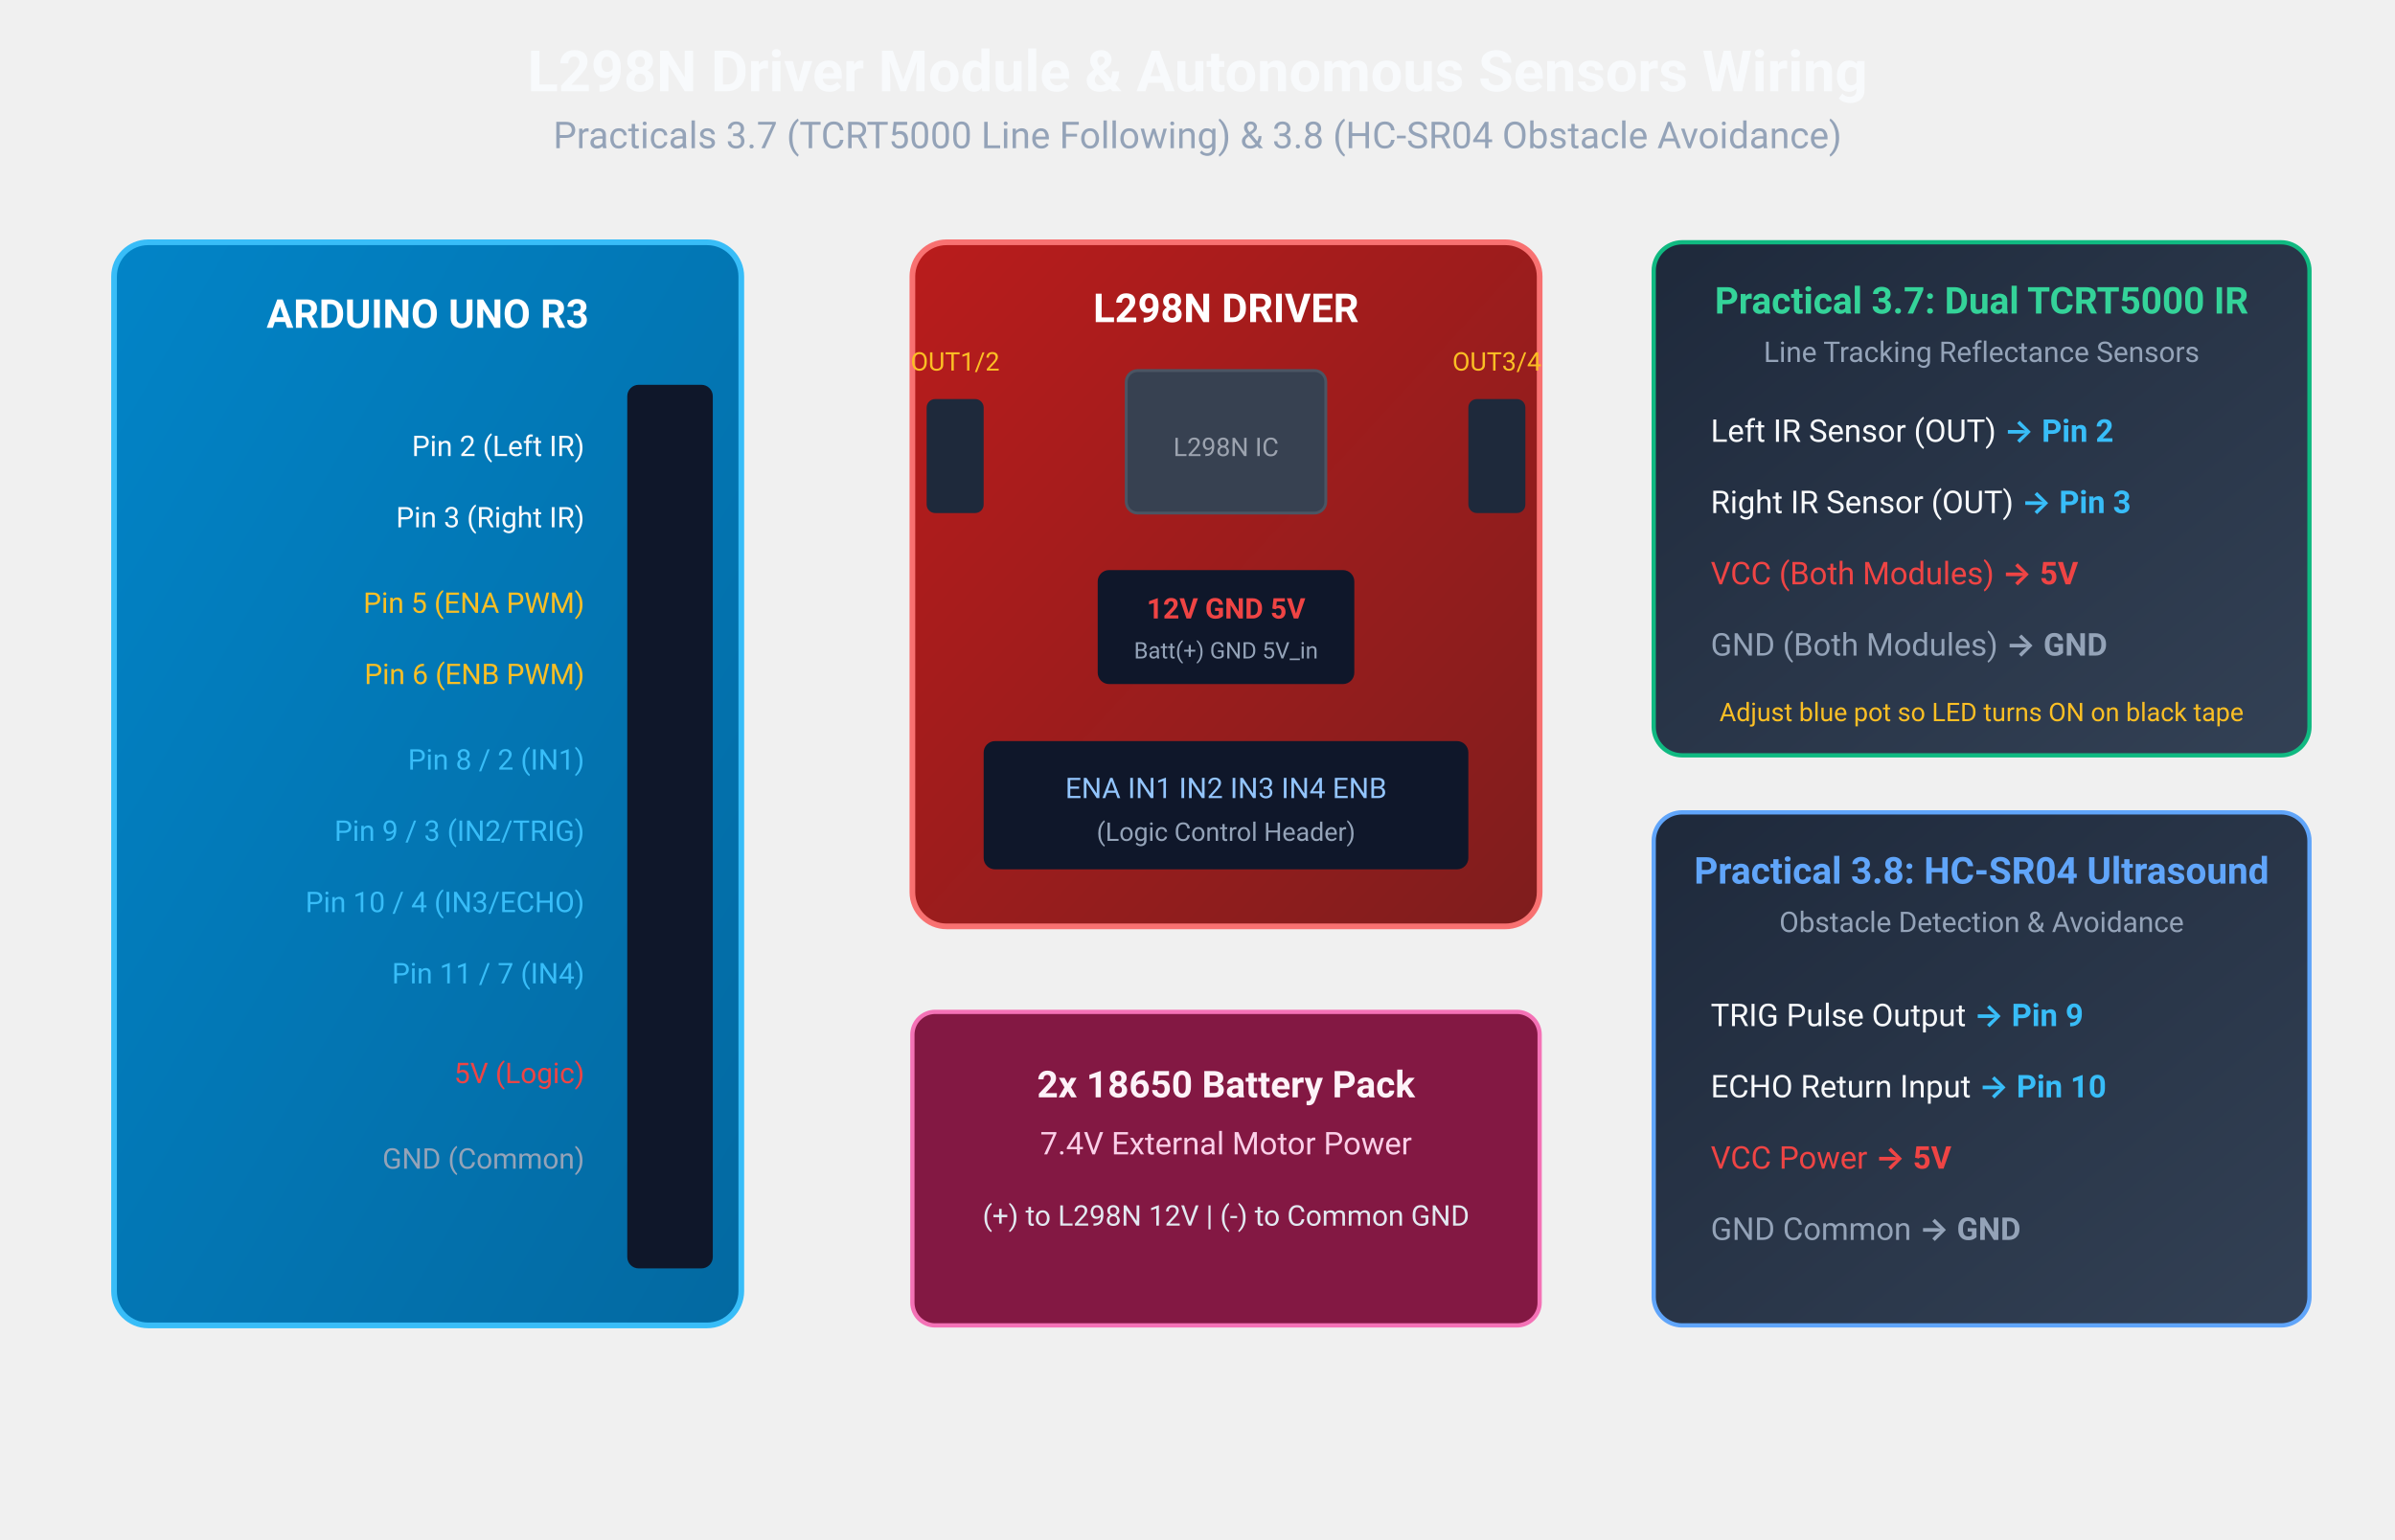
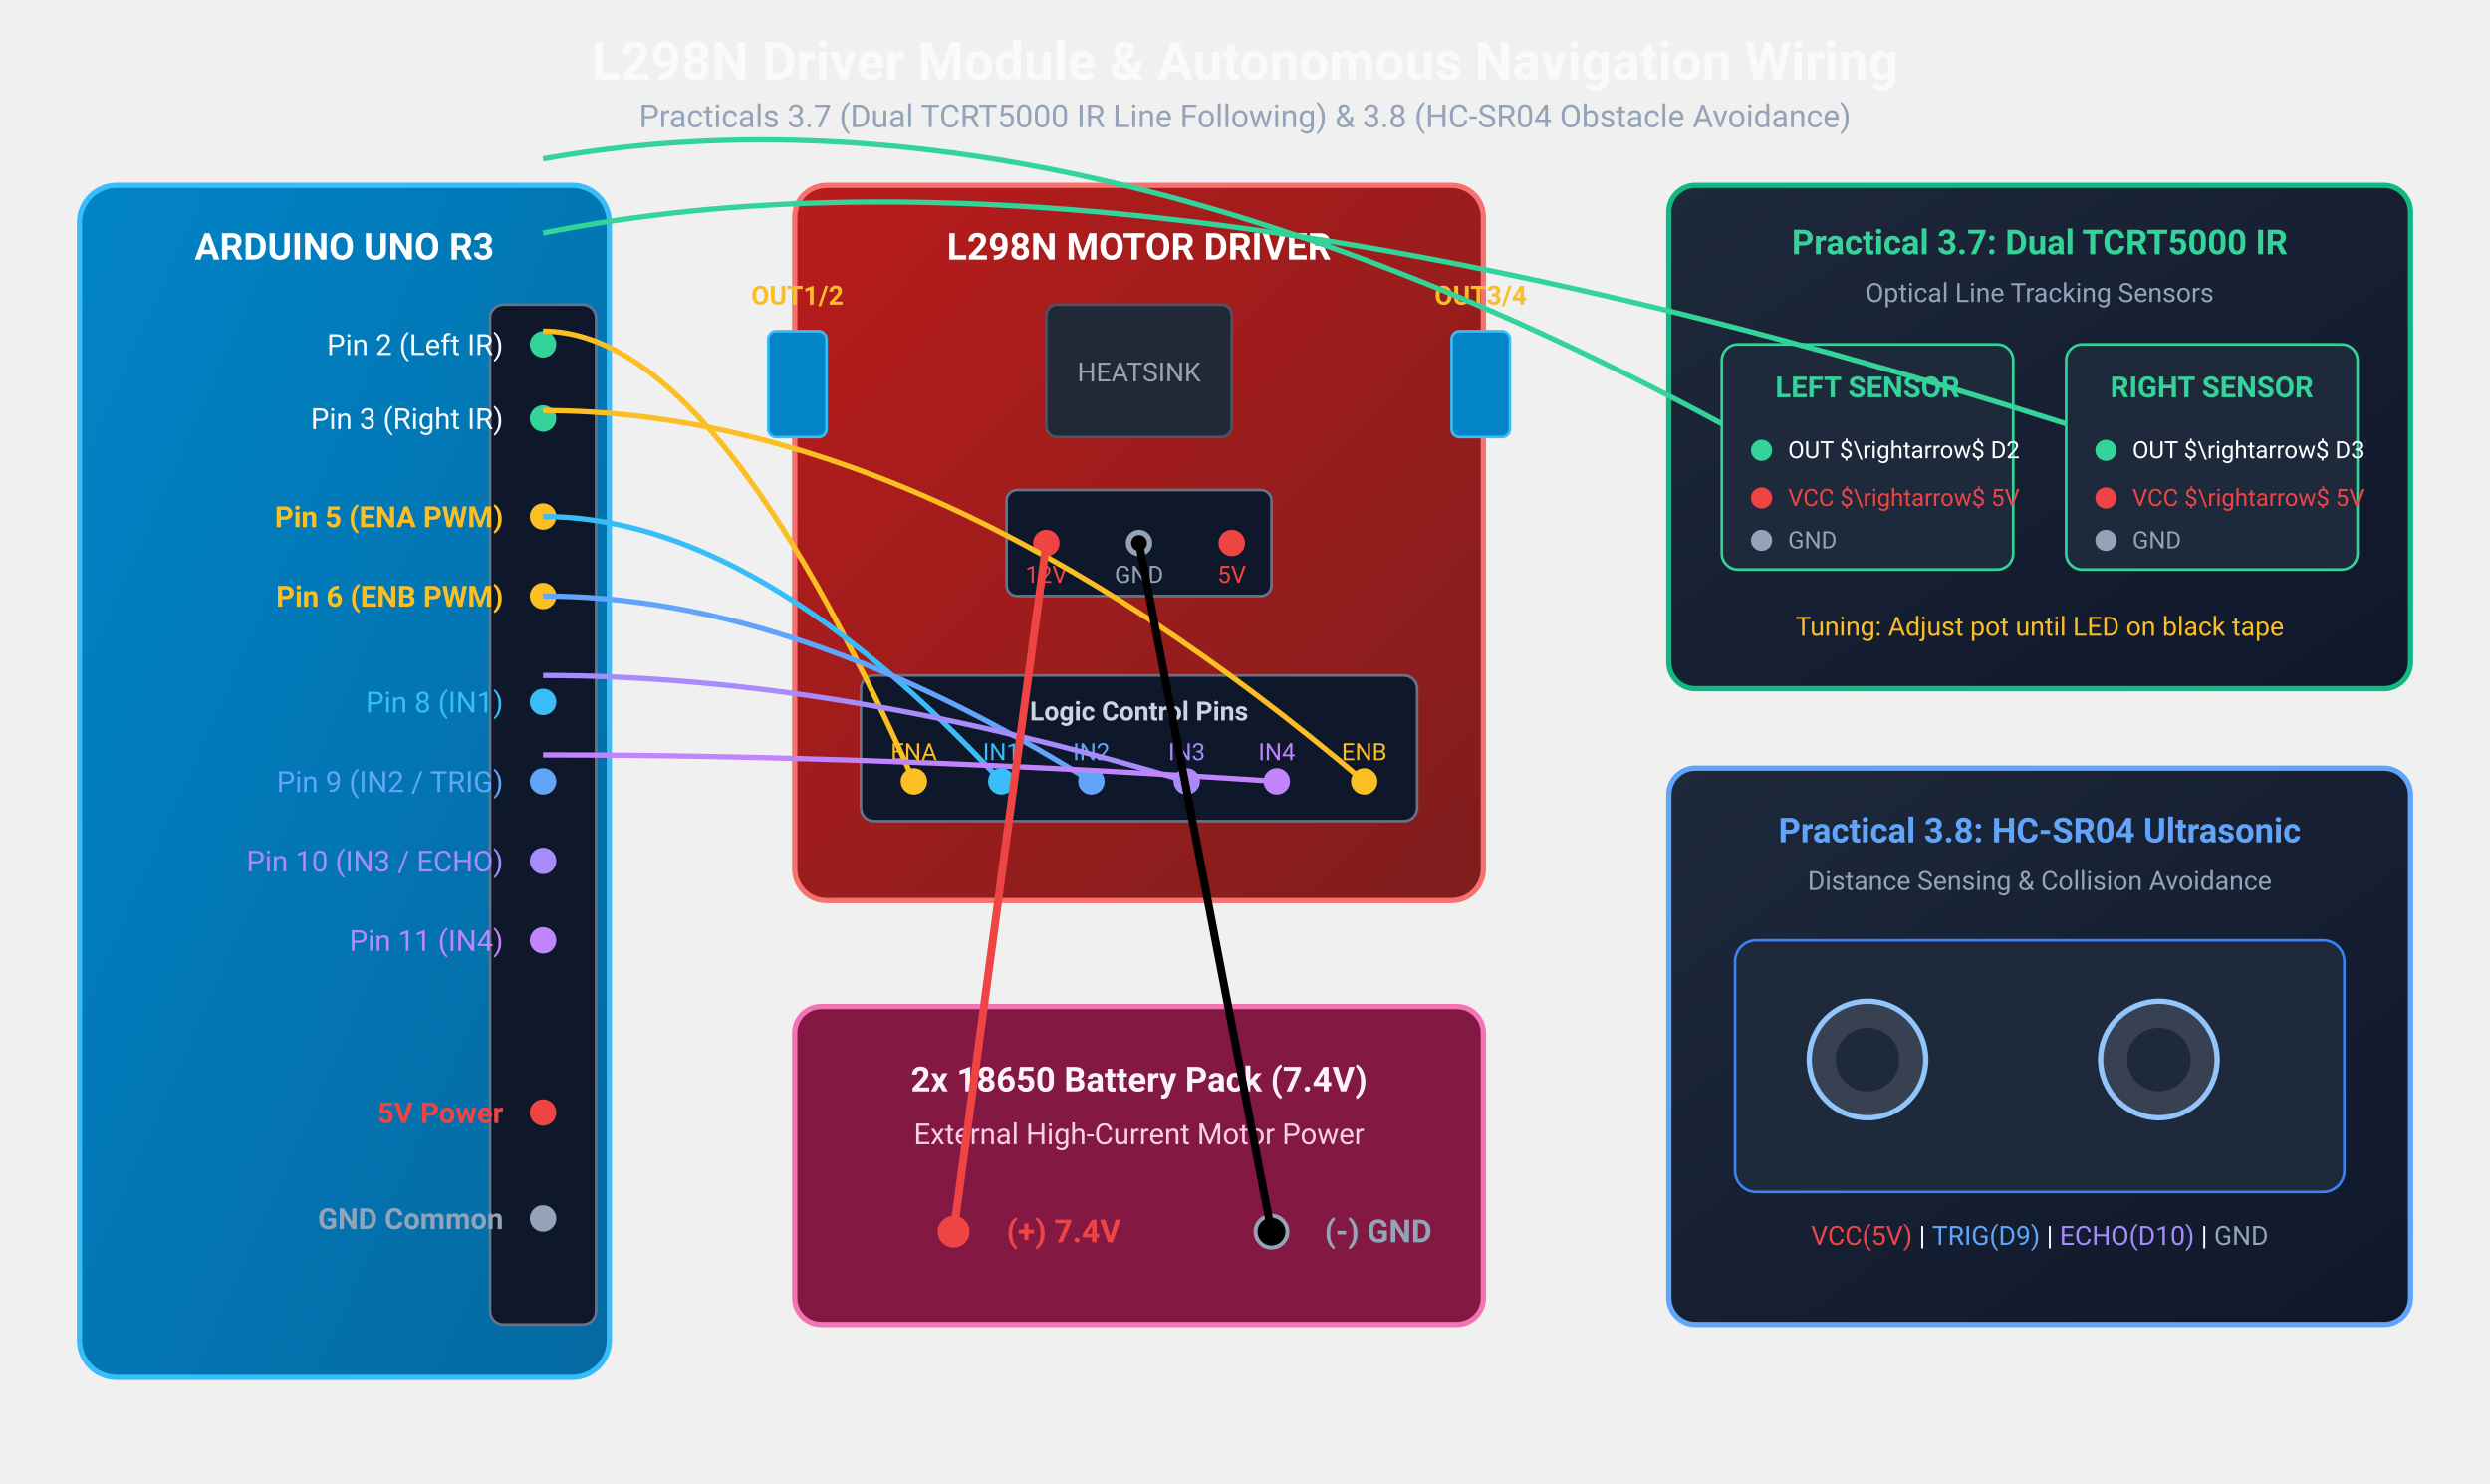
- <svg xmlns="http://www.w3.org/2000/svg" viewBox="0 0 840 540" width="100%" height="100%" style="background:#0f172a;font-family:system-ui,-apple-system,BlinkMacSystemFont,'Segoe UI',Roboto,sans-serif;">
+ <svg xmlns="http://www.w3.org/2000/svg" viewBox="0 0 940 560" width="100%" height="100%" style="background:#0b1120;font-family:system-ui,-apple-system,BlinkMacSystemFont,'Segoe UI',Roboto,sans-serif;">
  <defs>
-     <linearGradient id="l298nGrad" x1="0%" y1="0%" x2="100%" y2="100%">
+     <linearGradient id="unoBlue" x1="0%" y1="0%" x2="100%" y2="100%">
+       <stop offset="0%" stop-color="#0284c7" />
+       <stop offset="100%" stop-color="#0369a1" />
+     </linearGradient>
+     <linearGradient id="l298nRed" x1="0%" y1="0%" x2="100%" y2="100%">
      <stop offset="0%" stop-color="#b91c1c" />
      <stop offset="100%" stop-color="#7f1d1d" />
    </linearGradient>
-     <linearGradient id="unoGrad" x1="0%" y1="0%" x2="100%" y2="100%">
-       <stop offset="0%" stop-color="#0284c7" />
-       <stop offset="100%" stop-color="#0369a1" />
-     </linearGradient>
-     <linearGradient id="sensorGrad" x1="0%" y1="0%" x2="100%" y2="100%">
+     <linearGradient id="cardGrad" x1="0%" y1="0%" x2="100%" y2="100%">
      <stop offset="0%" stop-color="#1e293b" />
-       <stop offset="100%" stop-color="#334155" />
+       <stop offset="100%" stop-color="#0f172a" />
    </linearGradient>
  </defs>
-   <text x="420" y="32" fill="#f8fafc" font-size="20" font-weight="bold" text-anchor="middle">L298N Driver Module &amp; Autonomous Sensors Wiring</text>
-   <text x="420" y="52" fill="#94a3b8" font-size="13" text-anchor="middle">Practicals 3.7 (TCRT5000 Line Following) &amp; 3.8 (HC-SR04 Obstacle Avoidance)</text>
-   <g transform="translate(40, 85)">
-     <rect x="0" y="0" width="220" height="380" rx="12" fill="url(#unoGrad)" stroke="#38bdf8" stroke-width="2" />
-     <text x="110" y="30" fill="#ffffff" font-size="14" font-weight="bold" text-anchor="middle">ARDUINO UNO R3</text>
-     <rect x="180" y="50" width="30" height="310" rx="4" fill="#0f172a" />
-     <text x="165" y="75" fill="#f8fafc" font-size="10" text-anchor="end">Pin 2 (Left IR)</text>
-     <text x="165" y="100" fill="#f8fafc" font-size="10" text-anchor="end">Pin 3 (Right IR)</text>
-     <text x="165" y="130" fill="#fbbf24" font-size="10" text-anchor="end">Pin 5 (ENA PWM)</text>
-     <text x="165" y="155" fill="#fbbf24" font-size="10" text-anchor="end">Pin 6 (ENB PWM)</text>
-     <text x="165" y="185" fill="#38bdf8" font-size="10" text-anchor="end">Pin 8 / 2 (IN1)</text>
-     <text x="165" y="210" fill="#38bdf8" font-size="10" text-anchor="end">Pin 9 / 3 (IN2/TRIG)</text>
-     <text x="165" y="235" fill="#38bdf8" font-size="10" text-anchor="end">Pin 10 / 4 (IN3/ECHO)</text>
-     <text x="165" y="260" fill="#38bdf8" font-size="10" text-anchor="end">Pin 11 / 7 (IN4)</text>
-     <text x="165" y="295" fill="#ef4444" font-size="10" text-anchor="end">5V (Logic)</text>
-     <text x="165" y="325" fill="#94a3b8" font-size="10" text-anchor="end">GND (Common)</text>
+   <text x="470" y="30" fill="#f8fafc" font-size="20" font-weight="bold" text-anchor="middle">L298N Driver Module &amp; Autonomous Navigation Wiring</text>
+   <text x="470" y="48" fill="#94a3b8" font-size="12" text-anchor="middle">Practicals 3.7 (Dual TCRT5000 IR Line Following) &amp; 3.8 (HC-SR04 Obstacle Avoidance)</text>
+   <g transform="translate(30, 70)">
+     <rect x="0" y="0" width="200" height="450" rx="14" fill="url(#unoBlue)" stroke="#38bdf8" stroke-width="2" />
+     <text x="100" y="28" fill="#ffffff" font-size="14" font-weight="bold" text-anchor="middle">ARDUINO UNO R3</text>
+     <rect x="155" y="45" width="40" height="385" rx="5" fill="#0f172a" stroke="#64748b" stroke-width="1" />
+     <g transform="translate(175, 60)">
+       <circle cx="0" cy="0" r="5" fill="#34d399" />
+       <text x="-15" y="4" fill="#f8fafc" font-size="11" text-anchor="end">Pin 2 (Left IR)</text>
+       <circle cx="0" cy="28" r="5" fill="#34d399" />
+       <text x="-15" y="32" fill="#f8fafc" font-size="11" text-anchor="end">Pin 3 (Right IR)</text>
+       <circle cx="0" cy="65" r="5" fill="#fbbf24" />
+       <text x="-15" y="69" fill="#fbbf24" font-size="11" font-weight="bold" text-anchor="end">Pin 5 (ENA PWM)</text>
+       <circle cx="0" cy="95" r="5" fill="#fbbf24" />
+       <text x="-15" y="99" fill="#fbbf24" font-size="11" font-weight="bold" text-anchor="end">Pin 6 (ENB PWM)</text>
+       <circle cx="0" cy="135" r="5" fill="#38bdf8" />
+       <text x="-15" y="139" fill="#38bdf8" font-size="11" text-anchor="end">Pin 8 (IN1)</text>
+       <circle cx="0" cy="165" r="5" fill="#60a5fa" />
+       <text x="-15" y="169" fill="#60a5fa" font-size="11" text-anchor="end">Pin 9 (IN2 / TRIG)</text>
+       <circle cx="0" cy="195" r="5" fill="#a78bfa" />
+       <text x="-15" y="199" fill="#a78bfa" font-size="11" text-anchor="end">Pin 10 (IN3 / ECHO)</text>
+       <circle cx="0" cy="225" r="5" fill="#c084fc" />
+       <text x="-15" y="229" fill="#c084fc" font-size="11" text-anchor="end">Pin 11 (IN4)</text>
+       <circle cx="0" cy="290" r="5" fill="#ef4444" />
+       <text x="-15" y="294" fill="#ef4444" font-size="11" font-weight="bold" text-anchor="end">5V Power</text>
+       <circle cx="0" cy="330" r="5" fill="#94a3b8" />
+       <text x="-15" y="334" fill="#94a3b8" font-size="11" font-weight="bold" text-anchor="end">GND Common</text>
+     </g>
  </g>
-   <g transform="translate(320, 85)">
-     <rect x="0" y="0" width="220" height="240" rx="12" fill="url(#l298nGrad)" stroke="#f87171" stroke-width="2" />
-     <text x="110" y="28" fill="#ffffff" font-size="14" font-weight="bold" text-anchor="middle">L298N DRIVER</text>
-     <rect x="75" y="45" width="70" height="50" rx="4" fill="#374151" stroke="#4b5563" stroke-width="1" />
-     <text x="110" y="75" fill="#9ca3af" font-size="9" text-anchor="middle">L298N IC</text>
-     <rect x="5" y="55" width="20" height="40" rx="3" fill="#1e293b" />
-     <text x="15" y="45" fill="#fbbf24" font-size="9" text-anchor="middle">OUT1/2</text>
-     <rect x="195" y="55" width="20" height="40" rx="3" fill="#1e293b" />
-     <text x="205" y="45" fill="#fbbf24" font-size="9" text-anchor="middle">OUT3/4</text>
-     <rect x="25" y="175" width="170" height="45" rx="4" fill="#0f172a" />
-     <text x="110" y="195" fill="#93c5fd" font-size="10" text-anchor="middle">ENA  IN1  IN2  IN3  IN4  ENB</text>
-     <text x="110" y="210" fill="#94a3b8" font-size="9" text-anchor="middle">(Logic Control Header)</text>
-     <rect x="65" y="115" width="90" height="40" rx="4" fill="#0f172a" />
-     <text x="110" y="132" fill="#ef4444" font-size="10" font-weight="bold" text-anchor="middle">12V   GND   5V</text>
-     <text x="110" y="146" fill="#94a3b8" font-size="8" text-anchor="middle">Batt(+)  GND   5V_in</text>
+   <g transform="translate(300, 70)">
+     <rect x="0" y="0" width="260" height="270" rx="12" fill="url(#l298nRed)" stroke="#f87171" stroke-width="2" />
+     <text x="130" y="28" fill="#ffffff" font-size="14" font-weight="bold" text-anchor="middle">L298N MOTOR DRIVER</text>
+     <rect x="95" y="45" width="70" height="50" rx="4" fill="#1f2937" stroke="#4b5563" stroke-width="1" />
+     <text x="130" y="74" fill="#9ca3af" font-size="10" text-anchor="middle">HEATSINK</text>
+     <rect x="-10" y="55" width="22" height="40" rx="3" fill="#0284c7" stroke="#38bdf8" stroke-width="1" />
+     <text x="1" y="45" fill="#fbbf24" font-size="10" font-weight="bold" text-anchor="middle">OUT1/2</text>
+     <rect x="248" y="55" width="22" height="40" rx="3" fill="#0284c7" stroke="#38bdf8" stroke-width="1" />
+     <text x="259" y="45" fill="#fbbf24" font-size="10" font-weight="bold" text-anchor="middle">OUT3/4</text>
+     <rect x="80" y="115" width="100" height="40" rx="4" fill="#0f172a" stroke="#64748b" stroke-width="1" />
+     <circle cx="95" cy="135" r="5" fill="#ef4444" />
+     <text x="95" y="150" fill="#ef4444" font-size="9" text-anchor="middle">12V</text>
+     <circle cx="130" cy="135" r="5" fill="#94a3b8" />
+     <text x="130" y="150" fill="#94a3b8" font-size="9" text-anchor="middle">GND</text>
+     <circle cx="165" cy="135" r="5" fill="#ef4444" />
+     <text x="165" y="150" fill="#ef4444" font-size="9" text-anchor="middle">5V</text>
+     <rect x="25" y="185" width="210" height="55" rx="5" fill="#0f172a" stroke="#64748b" stroke-width="1" />
+     <text x="130" y="202" fill="#cbd5e1" font-size="10" font-weight="bold" text-anchor="middle">Logic Control Pins</text>
+     <circle cx="45" cy="225" r="5" fill="#fbbf24" />
+     <text x="45" y="217" fill="#fbbf24" font-size="9" text-anchor="middle">ENA</text>
+     <circle cx="78" cy="225" r="5" fill="#38bdf8" />
+     <text x="78" y="217" fill="#38bdf8" font-size="9" text-anchor="middle">IN1</text>
+     <circle cx="112" cy="225" r="5" fill="#60a5fa" />
+     <text x="112" y="217" fill="#60a5fa" font-size="9" text-anchor="middle">IN2</text>
+     <circle cx="148" cy="225" r="5" fill="#a78bfa" />
+     <text x="148" y="217" fill="#a78bfa" font-size="9" text-anchor="middle">IN3</text>
+     <circle cx="182" cy="225" r="5" fill="#c084fc" />
+     <text x="182" y="217" fill="#c084fc" font-size="9" text-anchor="middle">IN4</text>
+     <circle cx="215" cy="225" r="5" fill="#fbbf24" />
+     <text x="215" y="217" fill="#fbbf24" font-size="9" text-anchor="middle">ENB</text>
  </g>
-   <g transform="translate(320, 355)">
-     <rect x="0" y="0" width="220" height="110" rx="8" fill="#831843" stroke="#f472b6" stroke-width="1.5" />
-     <text x="110" y="30" fill="#fdf2f8" font-size="13" font-weight="bold" text-anchor="middle">2x 18650 Battery Pack</text>
-     <text x="110" y="50" fill="#fbcfe8" font-size="11" text-anchor="middle">7.4V External Motor Power</text>
-     <text x="110" y="75" fill="#e2e8f0" font-size="10" text-anchor="middle">(+) to L298N 12V  |  (-) to Common GND</text>
+   <g transform="translate(300, 380)">
+     <rect x="0" y="0" width="260" height="120" rx="10" fill="#831843" stroke="#f472b6" stroke-width="2" />
+     <text x="130" y="32" fill="#fdf2f8" font-size="13" font-weight="bold" text-anchor="middle">2x 18650 Battery Pack (7.4V)</text>
+     <text x="130" y="52" fill="#fbcfe8" font-size="11" text-anchor="middle">External High-Current Motor Power</text>
+     <circle cx="60" cy="85" r="6" fill="#ef4444" />
+     <text x="80" y="89" fill="#ef4444" font-size="12" font-weight="bold">(+) 7.4V</text>
+     <circle cx="180" cy="85" r="6" fill="#000000" stroke="#94a3b8" stroke-width="1.5" />
+     <text x="200" y="89" fill="#94a3b8" font-size="12" font-weight="bold">(-) GND</text>
  </g>
-   <g transform="translate(580, 85)">
-     <rect x="0" y="0" width="230" height="180" rx="10" fill="url(#sensorGrad)" stroke="#10b981" stroke-width="1.5" />
-     <text x="115" y="25" fill="#34d399" font-size="13" font-weight="bold" text-anchor="middle">Practical 3.7: Dual TCRT5000 IR</text>
-     <text x="115" y="42" fill="#94a3b8" font-size="10" text-anchor="middle">Line Tracking Reflectance Sensors</text>
-     <text x="20" y="70" fill="#f8fafc" font-size="11">Left IR Sensor (OUT)  <tspan fill="#38bdf8" font-weight="bold">→ Pin 2</tspan>
-     </text>
-     <text x="20" y="95" fill="#f8fafc" font-size="11">Right IR Sensor (OUT) <tspan fill="#38bdf8" font-weight="bold">→ Pin 3</tspan>
-     </text>
-     <text x="20" y="120" fill="#ef4444" font-size="11">VCC (Both Modules)    <tspan fill="#ef4444" font-weight="bold">→ 5V</tspan>
-     </text>
-     <text x="20" y="145" fill="#94a3b8" font-size="11">GND (Both Modules)    <tspan fill="#94a3b8" font-weight="bold">→ GND</tspan>
-     </text>
-     <text x="115" y="168" fill="#fbbf24" font-size="9" text-anchor="middle">Adjust blue pot so LED turns ON on black tape</text>
+   <g transform="translate(630, 70)">
+     <rect x="0" y="0" width="280" height="190" rx="10" fill="url(#cardGrad)" stroke="#10b981" stroke-width="2" />
+     <text x="140" y="26" fill="#34d399" font-size="13" font-weight="bold" text-anchor="middle">Practical 3.7: Dual TCRT5000 IR</text>
+     <text x="140" y="44" fill="#94a3b8" font-size="10" text-anchor="middle">Optical Line Tracking Sensors</text>
+     <rect x="20" y="60" width="110" height="85" rx="6" fill="#1e293b" stroke="#34d399" stroke-width="1" />
+     <text x="75" y="80" fill="#34d399" font-size="11" font-weight="bold" text-anchor="middle">LEFT SENSOR</text>
+     <circle cx="35" cy="100" r="4" fill="#34d399" />
+     <text x="45" y="103" fill="#ffffff" font-size="9">OUT $\rightarrow$ D2</text>
+     <circle cx="35" cy="118" r="4" fill="#ef4444" />
+     <text x="45" y="121" fill="#ef4444" font-size="9">VCC $\rightarrow$ 5V</text>
+     <circle cx="35" cy="134" r="4" fill="#94a3b8" />
+     <text x="45" y="137" fill="#94a3b8" font-size="9">GND</text>
+     <rect x="150" y="60" width="110" height="85" rx="6" fill="#1e293b" stroke="#34d399" stroke-width="1" />
+     <text x="205" y="80" fill="#34d399" font-size="11" font-weight="bold" text-anchor="middle">RIGHT SENSOR</text>
+     <circle cx="165" cy="100" r="4" fill="#34d399" />
+     <text x="175" y="103" fill="#ffffff" font-size="9">OUT $\rightarrow$ D3</text>
+     <circle cx="165" cy="118" r="4" fill="#ef4444" />
+     <text x="175" y="121" fill="#ef4444" font-size="9">VCC $\rightarrow$ 5V</text>
+     <circle cx="165" cy="134" r="4" fill="#94a3b8" />
+     <text x="175" y="137" fill="#94a3b8" font-size="9">GND</text>
+     <text x="140" y="170" fill="#fbbf24" font-size="10" text-anchor="middle">Tuning: Adjust pot until LED on black tape</text>
  </g>
-   <g transform="translate(580, 285)">
-     <rect x="0" y="0" width="230" height="180" rx="10" fill="url(#sensorGrad)" stroke="#60a5fa" stroke-width="1.5" />
-     <text x="115" y="25" fill="#60a5fa" font-size="13" font-weight="bold" text-anchor="middle">Practical 3.8: HC-SR04 Ultrasound</text>
-     <text x="115" y="42" fill="#94a3b8" font-size="10" text-anchor="middle">Obstacle Detection &amp; Avoidance</text>
-     <text x="20" y="75" fill="#f8fafc" font-size="11">TRIG Pulse Output     <tspan fill="#38bdf8" font-weight="bold">→ Pin 9</tspan>
-     </text>
-     <text x="20" y="100" fill="#f8fafc" font-size="11">ECHO Return Input     <tspan fill="#38bdf8" font-weight="bold">→ Pin 10</tspan>
-     </text>
-     <text x="20" y="125" fill="#ef4444" font-size="11">VCC Power             <tspan fill="#ef4444" font-weight="bold">→ 5V</tspan>
-     </text>
-     <text x="20" y="150" fill="#94a3b8" font-size="11">GND Common           <tspan fill="#94a3b8" font-weight="bold">→ GND</tspan>
+   <g transform="translate(630, 290)">
+     <rect x="0" y="0" width="280" height="210" rx="10" fill="url(#cardGrad)" stroke="#60a5fa" stroke-width="2" />
+     <text x="140" y="28" fill="#60a5fa" font-size="13" font-weight="bold" text-anchor="middle">Practical 3.8: HC-SR04 Ultrasonic</text>
+     <text x="140" y="46" fill="#94a3b8" font-size="10" text-anchor="middle">Distance Sensing &amp; Collision Avoidance</text>
+     <rect x="25" y="65" width="230" height="95" rx="8" fill="#1e293b" stroke="#3b82f6" stroke-width="1" />
+     <circle cx="75" cy="110" r="22" fill="#374151" stroke="#93c5fd" stroke-width="2" />
+     <circle cx="75" cy="110" r="12" fill="#1e293b" />
+     <circle cx="185" cy="110" r="22" fill="#374151" stroke="#93c5fd" stroke-width="2" />
+     <circle cx="185" cy="110" r="12" fill="#1e293b" />
+     <text x="140" y="180" fill="#f8fafc" font-size="10" text-anchor="middle">
+       <tspan fill="#ef4444">VCC(5V)</tspan> | 
+       <tspan fill="#60a5fa">TRIG(D9)</tspan> | 
+       <tspan fill="#a78bfa">ECHO(D10)</tspan> | 
+       <tspan fill="#94a3b8">GND</tspan>
    </text>
  </g>
+   <path d="M 205 125 Q 270 125 345 295" fill="none" stroke="#fbbf24" stroke-width="2" />
+   <path d="M 205 195 Q 285 195 378 295" fill="none" stroke="#38bdf8" stroke-width="2" />
+   <path d="M 205 225 Q 300 225 412 295" fill="none" stroke="#60a5fa" stroke-width="2" />
+   <path d="M 205 255 Q 315 255 448 295" fill="none" stroke="#a78bfa" stroke-width="2" />
+   <path d="M 205 285 Q 330 285 482 295" fill="none" stroke="#c084fc" stroke-width="2" />
+   <path d="M 205 155 Q 350 155 515 295" fill="none" stroke="#fbbf24" stroke-width="2" />
+   <path d="M 360 465 L 395 205" fill="none" stroke="#ef4444" stroke-width="3" />
+   <path d="M 480 465 L 430 205" fill="none" stroke="#000000" stroke-width="3" />
+   <circle cx="395" cy="205" r="3" fill="#ef4444" />
+   <circle cx="430" cy="205" r="3" fill="#000000" />
+   <path d="M 205 60 Q 400 25 650 160" fill="none" stroke="#34d399" stroke-width="2" />
+   <path d="M 205 88 Q 420 45 780 160" fill="none" stroke="#34d399" stroke-width="2" />
</svg>
